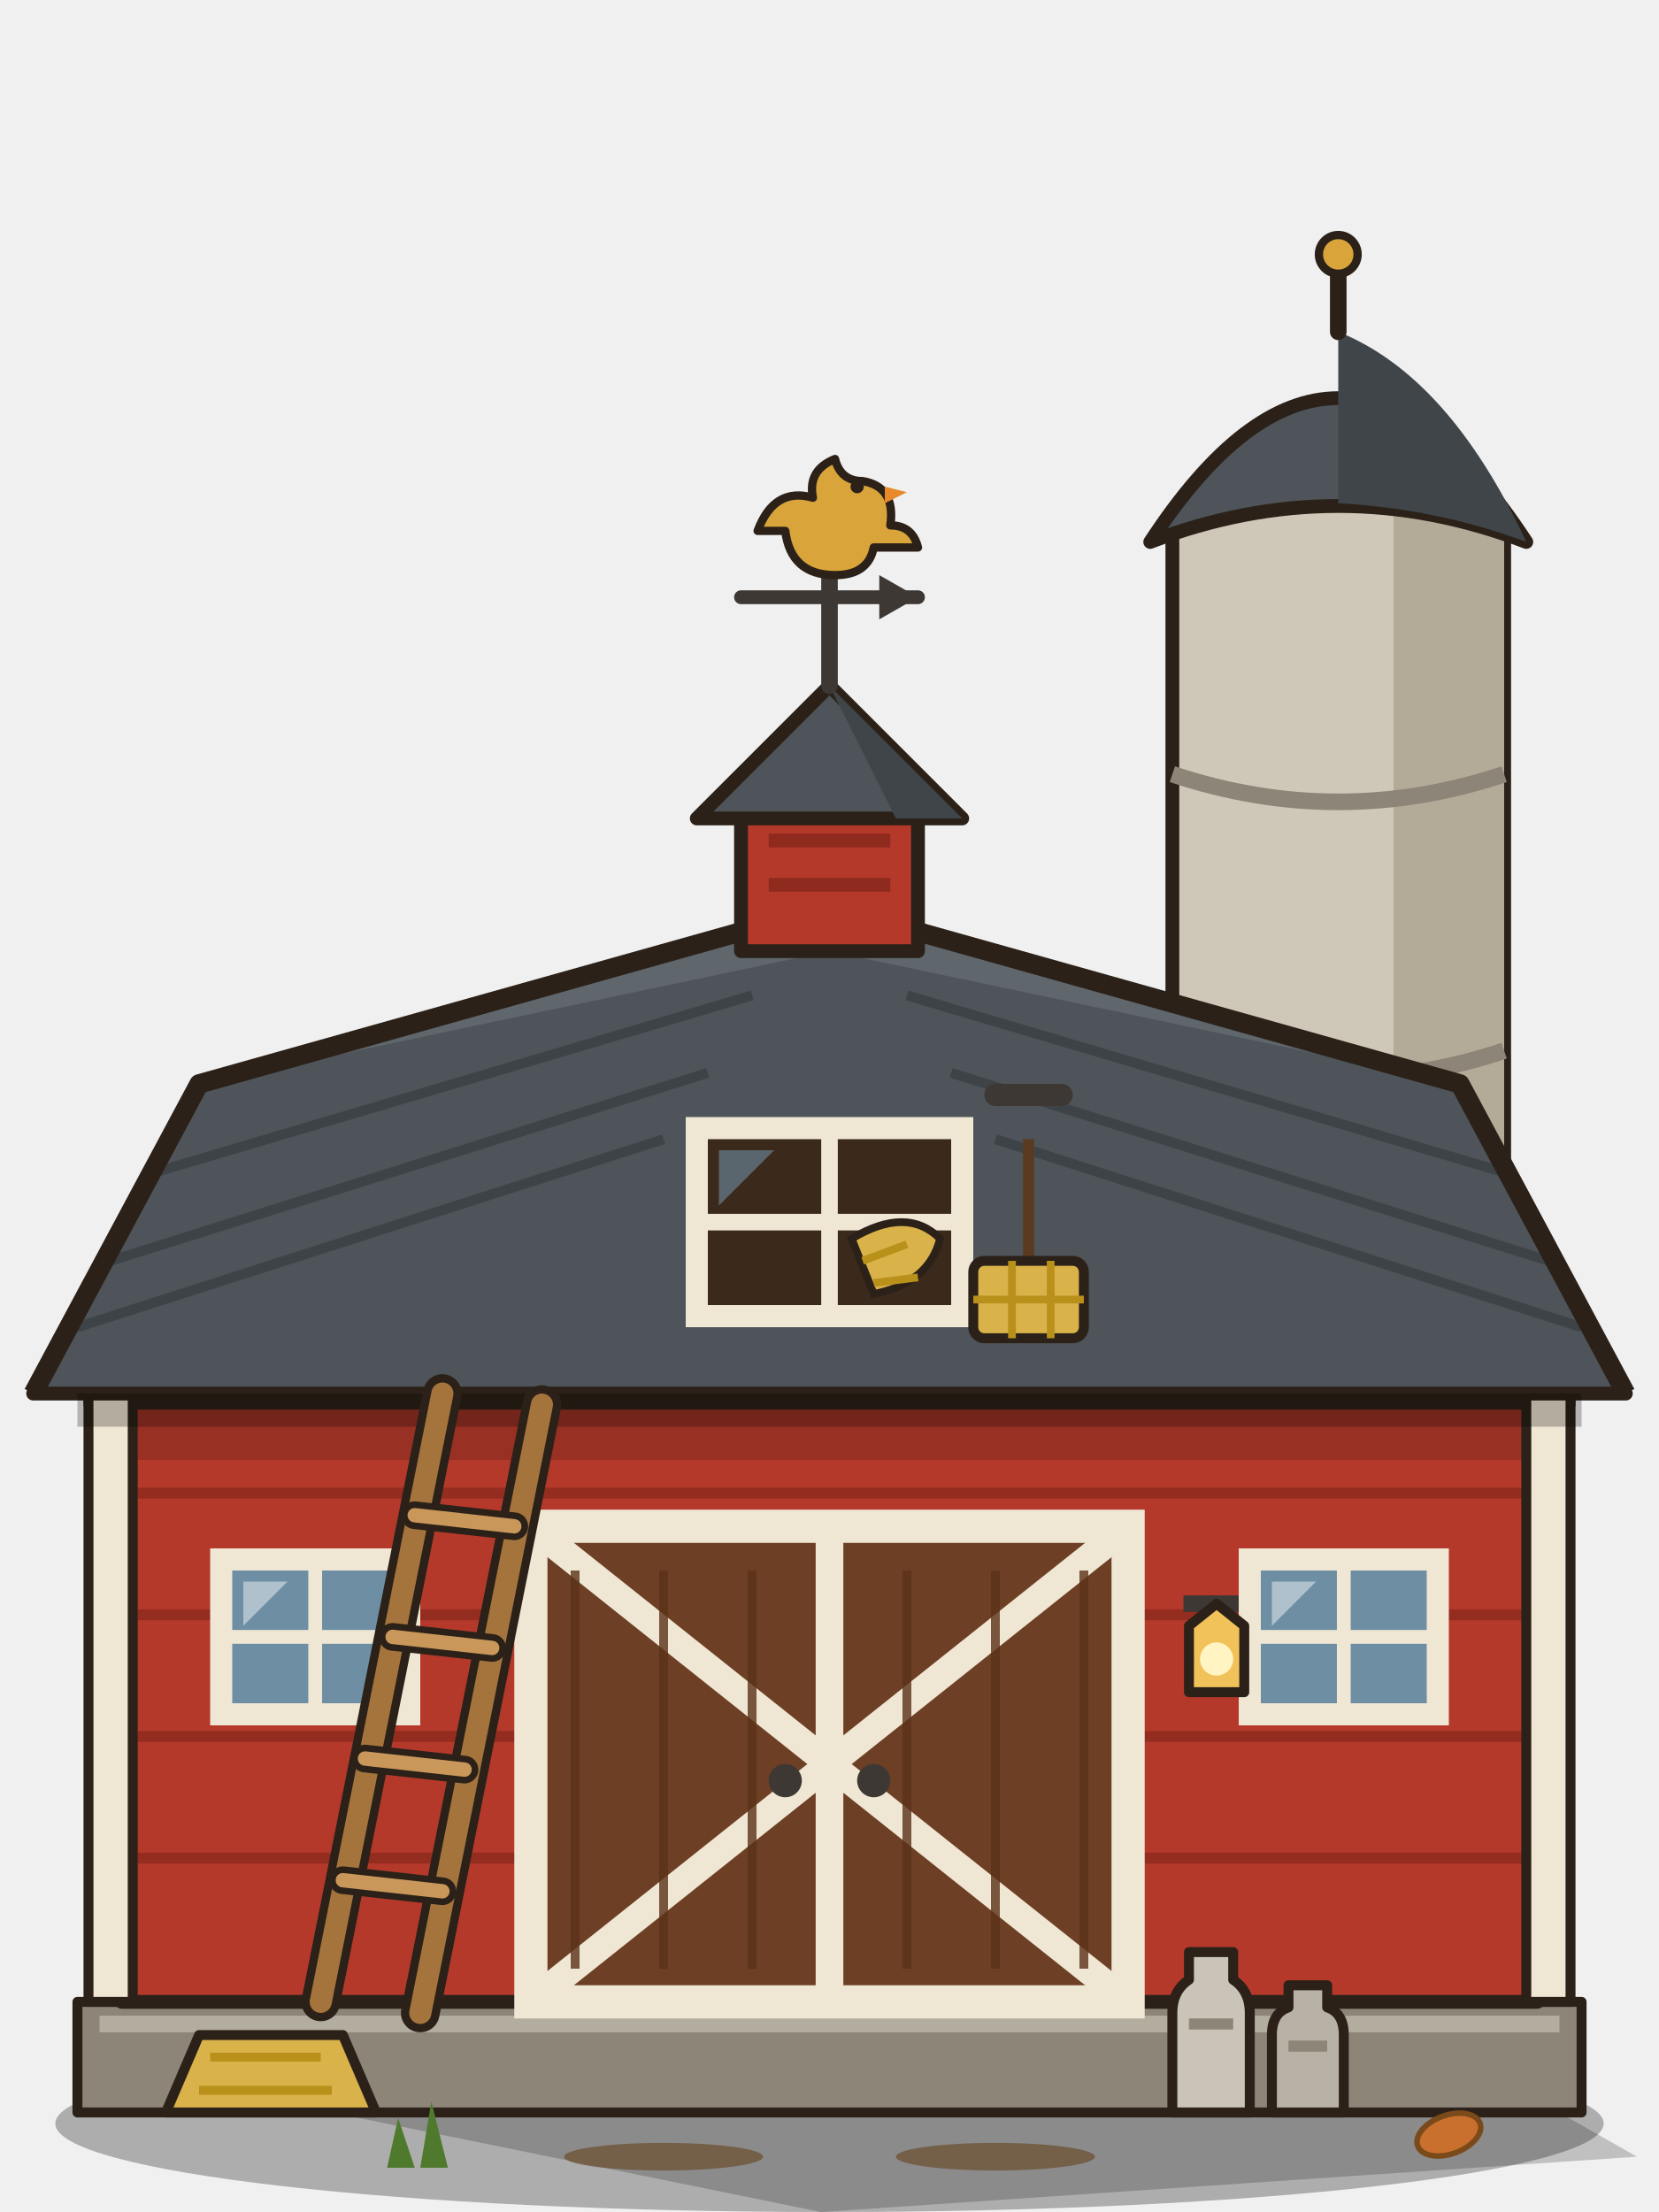
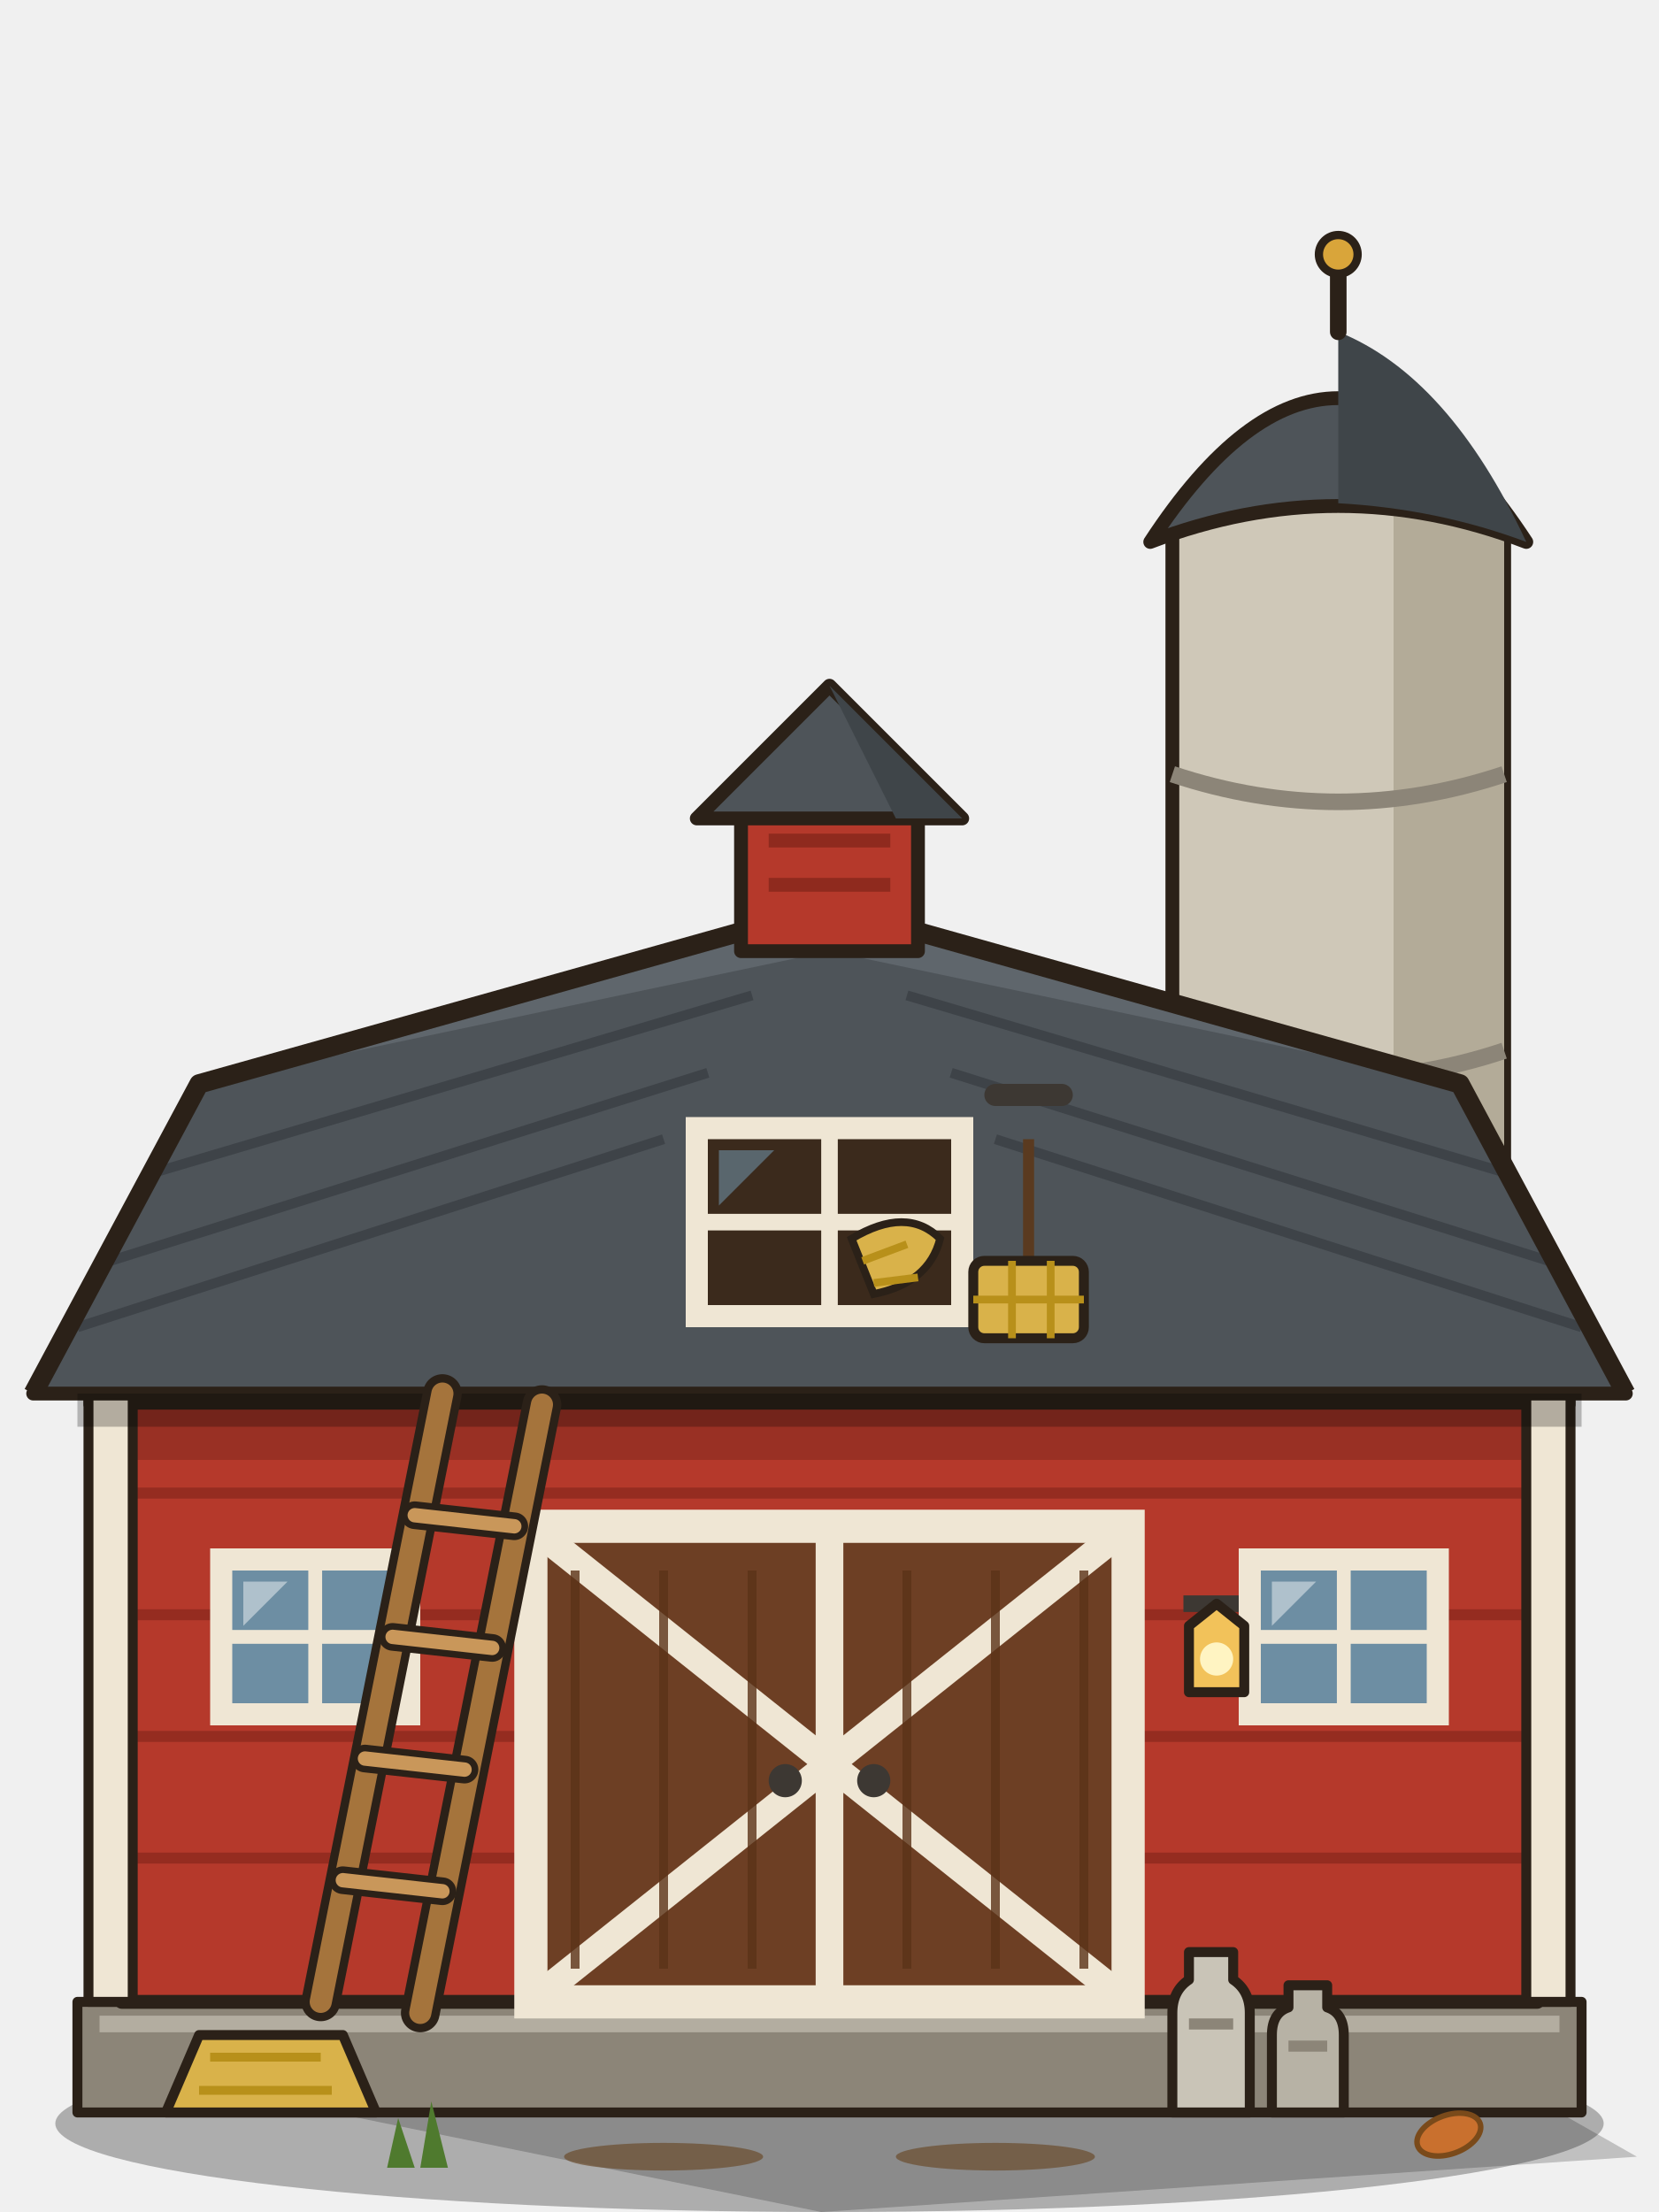
<svg xmlns="http://www.w3.org/2000/svg" width="300" height="400" viewBox="0 0 300 400">
  <defs>
    <style>.o{stroke:#2b2118;stroke-width:2.5;stroke-linejoin:round;stroke-linecap:round}.i{stroke:#2b2118;stroke-width:1.8;stroke-linejoin:round}</style>
  </defs>
  <g class="o">
    <path d="M212,352V96q30,-12 60,0V352z" fill="#cfc8b8" />
  </g>
  <path d="M252,92q12,2 20,4V352h-20z" fill="#b3ab98" />
  <path d="M212,140q30,10 60,0M212,190q30,10 60,0" stroke="#8c8578" stroke-width="3" fill="none" />
  <path class="o" d="M208,98q34,-52 68,0q-34,-13 -68,0z" fill="#4e5459" />
  <path d="M242,60q20,8 34,38q-16,-6 -34,-7z" fill="#3f4549" />
  <path d="M242,60v-12" stroke="#2b2118" stroke-width="3" stroke-linecap="round" />
  <circle cx="242" cy="46" r="3.5" fill="#d9a53a" stroke="#2b2118" stroke-width="1.5" />
  <g transform="translate(0,100)">
    <path d="M60,282 L246.8,262 L296,290 L148.5,300 Z" fill="#000" opacity=".2" />
    <ellipse cx="150" cy="284" rx="140" ry="16" fill="#000" opacity=".28" />
    <path class="i" d="M14,262 h272 v20 h-272z" fill="#8c8578" />
    <path d="M18,266 h264" stroke="#b3ada0" stroke-width="3" />
    <path class="o" d="M22,150 h256 v112 h-256z" fill="#b5392b" />
    <g stroke="#8f2a1e" stroke-width="2" opacity=".85">
      <path d="M22,170 h256 M22,192 h256 M22,214 h256 M22,236 h256" />
    </g>
    <path d="M22,150 h256 v14 h-256z" fill="#000" opacity=".16" />
    <g class="i" fill="#efe6d4">
      <rect x="16" y="146" width="268" height="8" />
      <rect x="16" y="150" width="8" height="112" />
      <rect x="276" y="150" width="8" height="112" />
    </g>
    <path class="o" d="M6,152 L36,96 L150,64 L264,96 L294,152 Z" fill="#4e5459" />
    <path d="M36,96 L150,64 L264,96 L150,72 Z" fill="#5f666c" />
    <g stroke="#3a3f44" stroke-width="1.8" opacity=".8">
      <path d="M20,128 L128,94 M28,112 L136,80 M172,94 L280,128 M164,80 L272,112 M14,140 L120,106 M180,106 L286,140" />
    </g>
    <path d="M6,152 L36,96 L150,64 L264,96 L294,152" fill="none" stroke="#2b2118" stroke-width="3.5" stroke-linejoin="round" />
    <path d="M148,64 l4,0" stroke="#b3ada0" stroke-width="3" />
    <path d="M14,152 h272 v6 h-272z" fill="#000" opacity=".25" />
    <path class="i" d="M126,104 h48 v34 h-48z" fill="#3b2a1c" />
    <path d="M126,104 h48 v34 h-48z" fill="none" stroke="#efe6d4" stroke-width="4" />
    <path d="M150,104 v34 M126,121 h48" stroke="#efe6d4" stroke-width="3" />
    <path d="M130,108 l10,0 l-10,10z" fill="#6d8ea3" opacity=".6" />
    <path d="M154,124 q10,-6 16,0 q-2,8 -12,10z" fill="#d9b24a" stroke="#2b2118" stroke-width="1.4" />
    <path d="M156,128 l8,-3 M158,132 l8,-1" stroke="#b8901a" stroke-width="1.4" />
    <path class="o" d="M96,176 h108 v86 h-108z" fill="#6d3f24" />
    <path d="M96,176 h108 v86 h-108z" fill="none" stroke="#efe6d4" stroke-width="6" />
    <path d="M96,176 L204,262 M204,176 L96,262 M150,176 v86" stroke="#efe6d4" stroke-width="5" />
    <path d="M104,184 v72 M120,184 v72 M136,184 v72 M164,184 v72 M180,184 v72 M196,184 v72" stroke="#5a3218" stroke-width="1.6" opacity=".8" />
    <circle cx="142" cy="222" r="3" fill="#3d3833" />
    <circle cx="158" cy="222" r="3" fill="#3d3833" />
    <g>
      <rect class="i" x="40" y="182" width="34" height="28" fill="#6d8ea3" />
      <path d="M40,182 h34 v28 h-34z" fill="none" stroke="#efe6d4" stroke-width="4" />
      <path d="M57,182 v28 M40,196 h34" stroke="#efe6d4" stroke-width="2.5" />
      <path d="M44,186 l8,0 l-8,8z" fill="#fff" opacity=".45" />
    </g>
    <g>
      <rect class="i" x="226" y="182" width="34" height="28" fill="#6d8ea3" />
      <path d="M226,182 h34 v28 h-34z" fill="none" stroke="#efe6d4" stroke-width="4" />
      <path d="M243,182 v28 M226,196 h34" stroke="#efe6d4" stroke-width="2.5" />
      <path d="M230,186 l8,0 l-8,8z" fill="#fff" opacity=".45" />
    </g>
    <path d="M214,190 h10" stroke="#3d3833" stroke-width="3" />
    <path class="i" d="M220,190 l-5,4 v12 h10 v-12z" fill="#f2c25a" />
    <circle cx="220" cy="200" r="3" fill="#fff4c2" />
    <path class="i" d="M30,282 l6,-14 h26 l6,14z" fill="#d9b24a" />
    <path d="M38,272 h20 M36,278 h24" stroke="#b8901a" stroke-width="1.6" />
    <g fill="#6b4d2e" opacity=".7">
      <ellipse cx="120" cy="290" rx="18" ry="2.5" />
      <ellipse cx="180" cy="290" rx="18" ry="2.5" />
    </g>
    <g fill="#c9702e" stroke="#7a4a1a" stroke-width="1">
      <ellipse cx="262" cy="286" rx="6" ry="3.5" transform="rotate(-20 262 286)" />
    </g>
    <path d="M70,292 l2,-9 l3,9z M76,292 l2,-12 l3,12z" fill="#4f7a2e" />
  </g>
  <path class="o" d="M134,172v-26h32v26z" fill="#b5392b" />
  <path d="M139,152h22M139,160h22" stroke="#8f2a1e" stroke-width="2.5" />
  <path class="o" d="M126,148l24,-24l24,24z" fill="#4e5459" />
  <path d="M150,124l24,24h-12z" fill="#3f4549" />
-   <g id="vane">
-     <path d="M150,124v-30" stroke="#3d3833" stroke-width="3" stroke-linecap="round" />
-     <path d="M134,108h32" stroke="#3d3833" stroke-width="2.5" stroke-linecap="round" />
-     <path d="M166,108l-7,-4v8z" fill="#3d3833" />
-     <path d="M137,96q3,-8 10,-6q-1,-5 4,-7q1,4 5,4q6,1 5,8q4,0 5,4h-8q-1,5-7,5q-8,0-9,-8z" fill="#d9a53a" stroke="#2b2118" stroke-width="1.5" stroke-linejoin="round" />
-     <circle cx="155" cy="88" r="1.2" fill="#2b2118" />
-     <path d="M160,88l4,1l-4,2z" fill="#e8892c" />
-   </g>
  <g class="i">
    <path d="M58,362L80,252" stroke="#2b2118" stroke-width="7" stroke-linecap="round" />
    <path d="M76,364L98,254" stroke="#2b2118" stroke-width="7" stroke-linecap="round" />
  </g>
  <path d="M58,362L80,252M76,364L98,254" stroke="#a5743c" stroke-width="4" stroke-linecap="round" />
  <path d="M62,340l18,2M66,318l18,2M71,296l18,2M75,274l18,2" stroke="#2b2118" stroke-width="5" stroke-linecap="round" />
  <path d="M62,340l18,2M66,318l18,2M71,296l18,2M75,274l18,2" stroke="#c9975a" stroke-width="2.6" stroke-linecap="round" />
  <g class="i">
    <path d="M212,382v-18q0,-4 3,-6v-5h8v5q3,2 3,6v18z" fill="#c9c4b7" />
    <path d="M230,382v-14q0,-4 3,-5v-4h7v4q3,1 3,5v14z" fill="#b7b2a5" />
  </g>
  <path d="M215,366h8M233,370h7" stroke="#8c8578" stroke-width="2" />
  <path d="M186,206v22" stroke="#5a3a20" stroke-width="2" />
  <path d="M180,198h12" stroke="#3d3833" stroke-width="4" stroke-linecap="round" />
  <rect class="i" x="176" y="228" width="20" height="14" rx="2" fill="#d9b24a" />
  <path d="M176,235h20M183,228v14M190,228v14" stroke="#b8901a" stroke-width="1.4" />
</svg>
